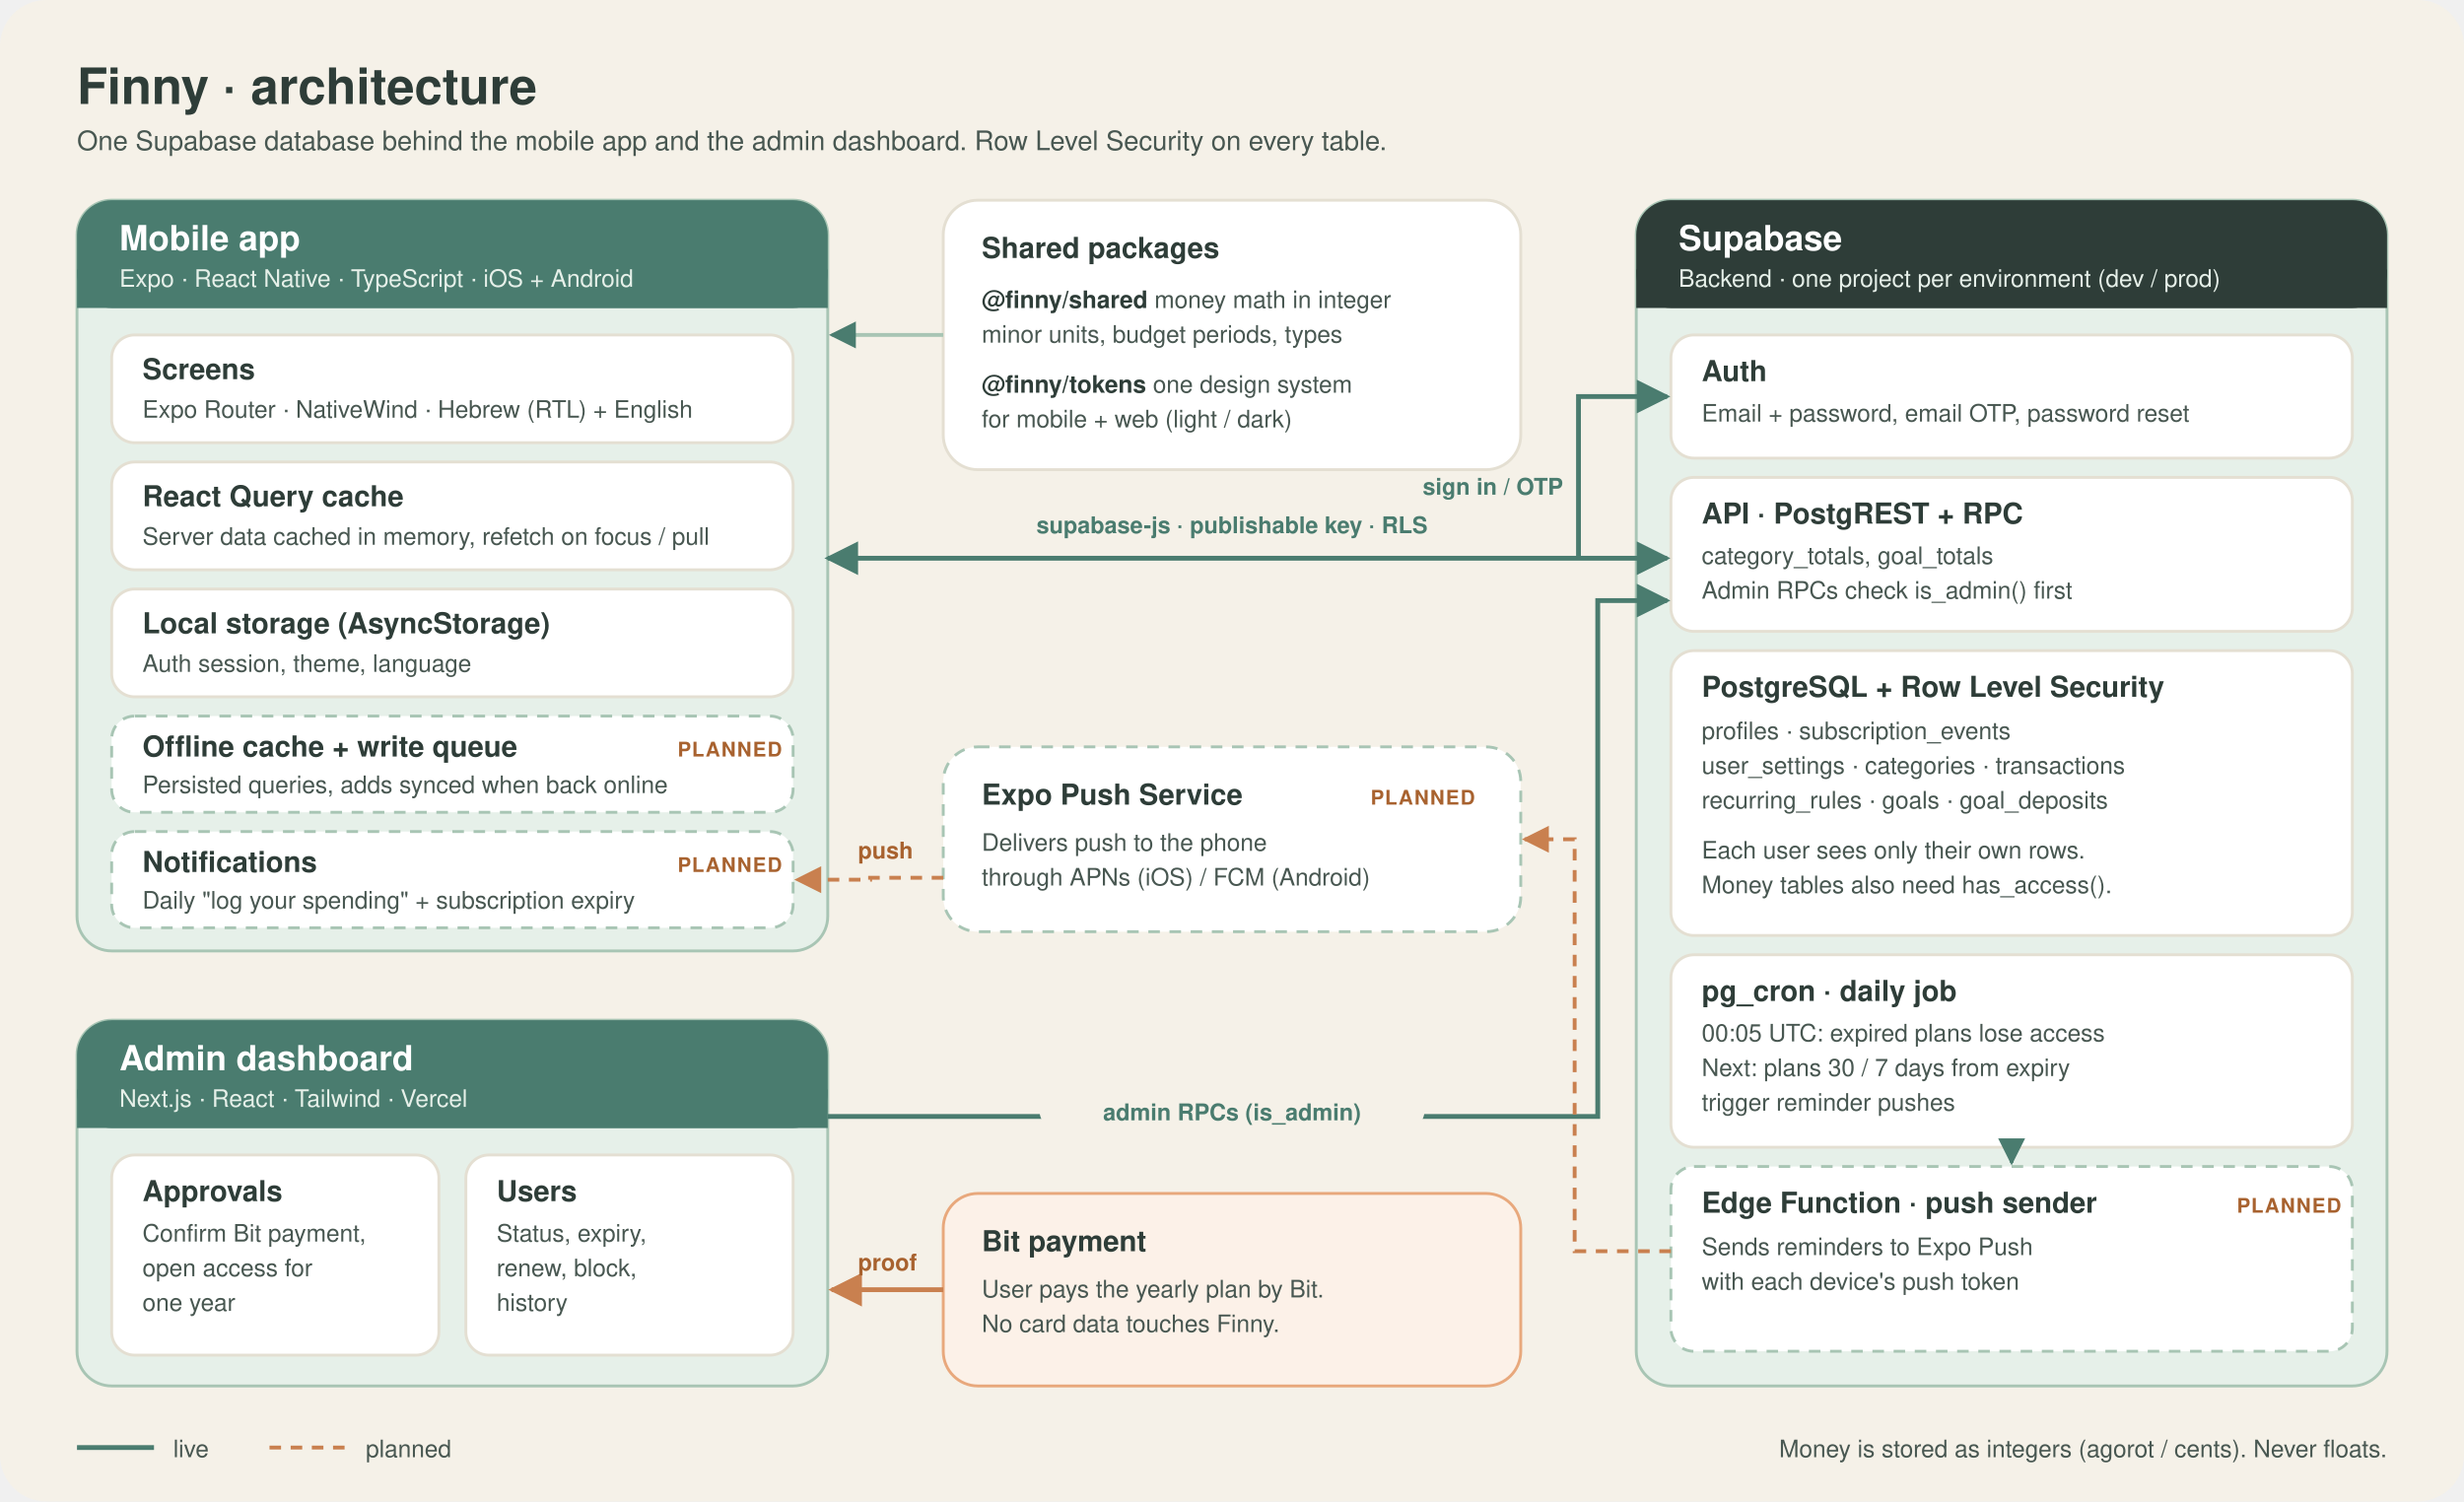
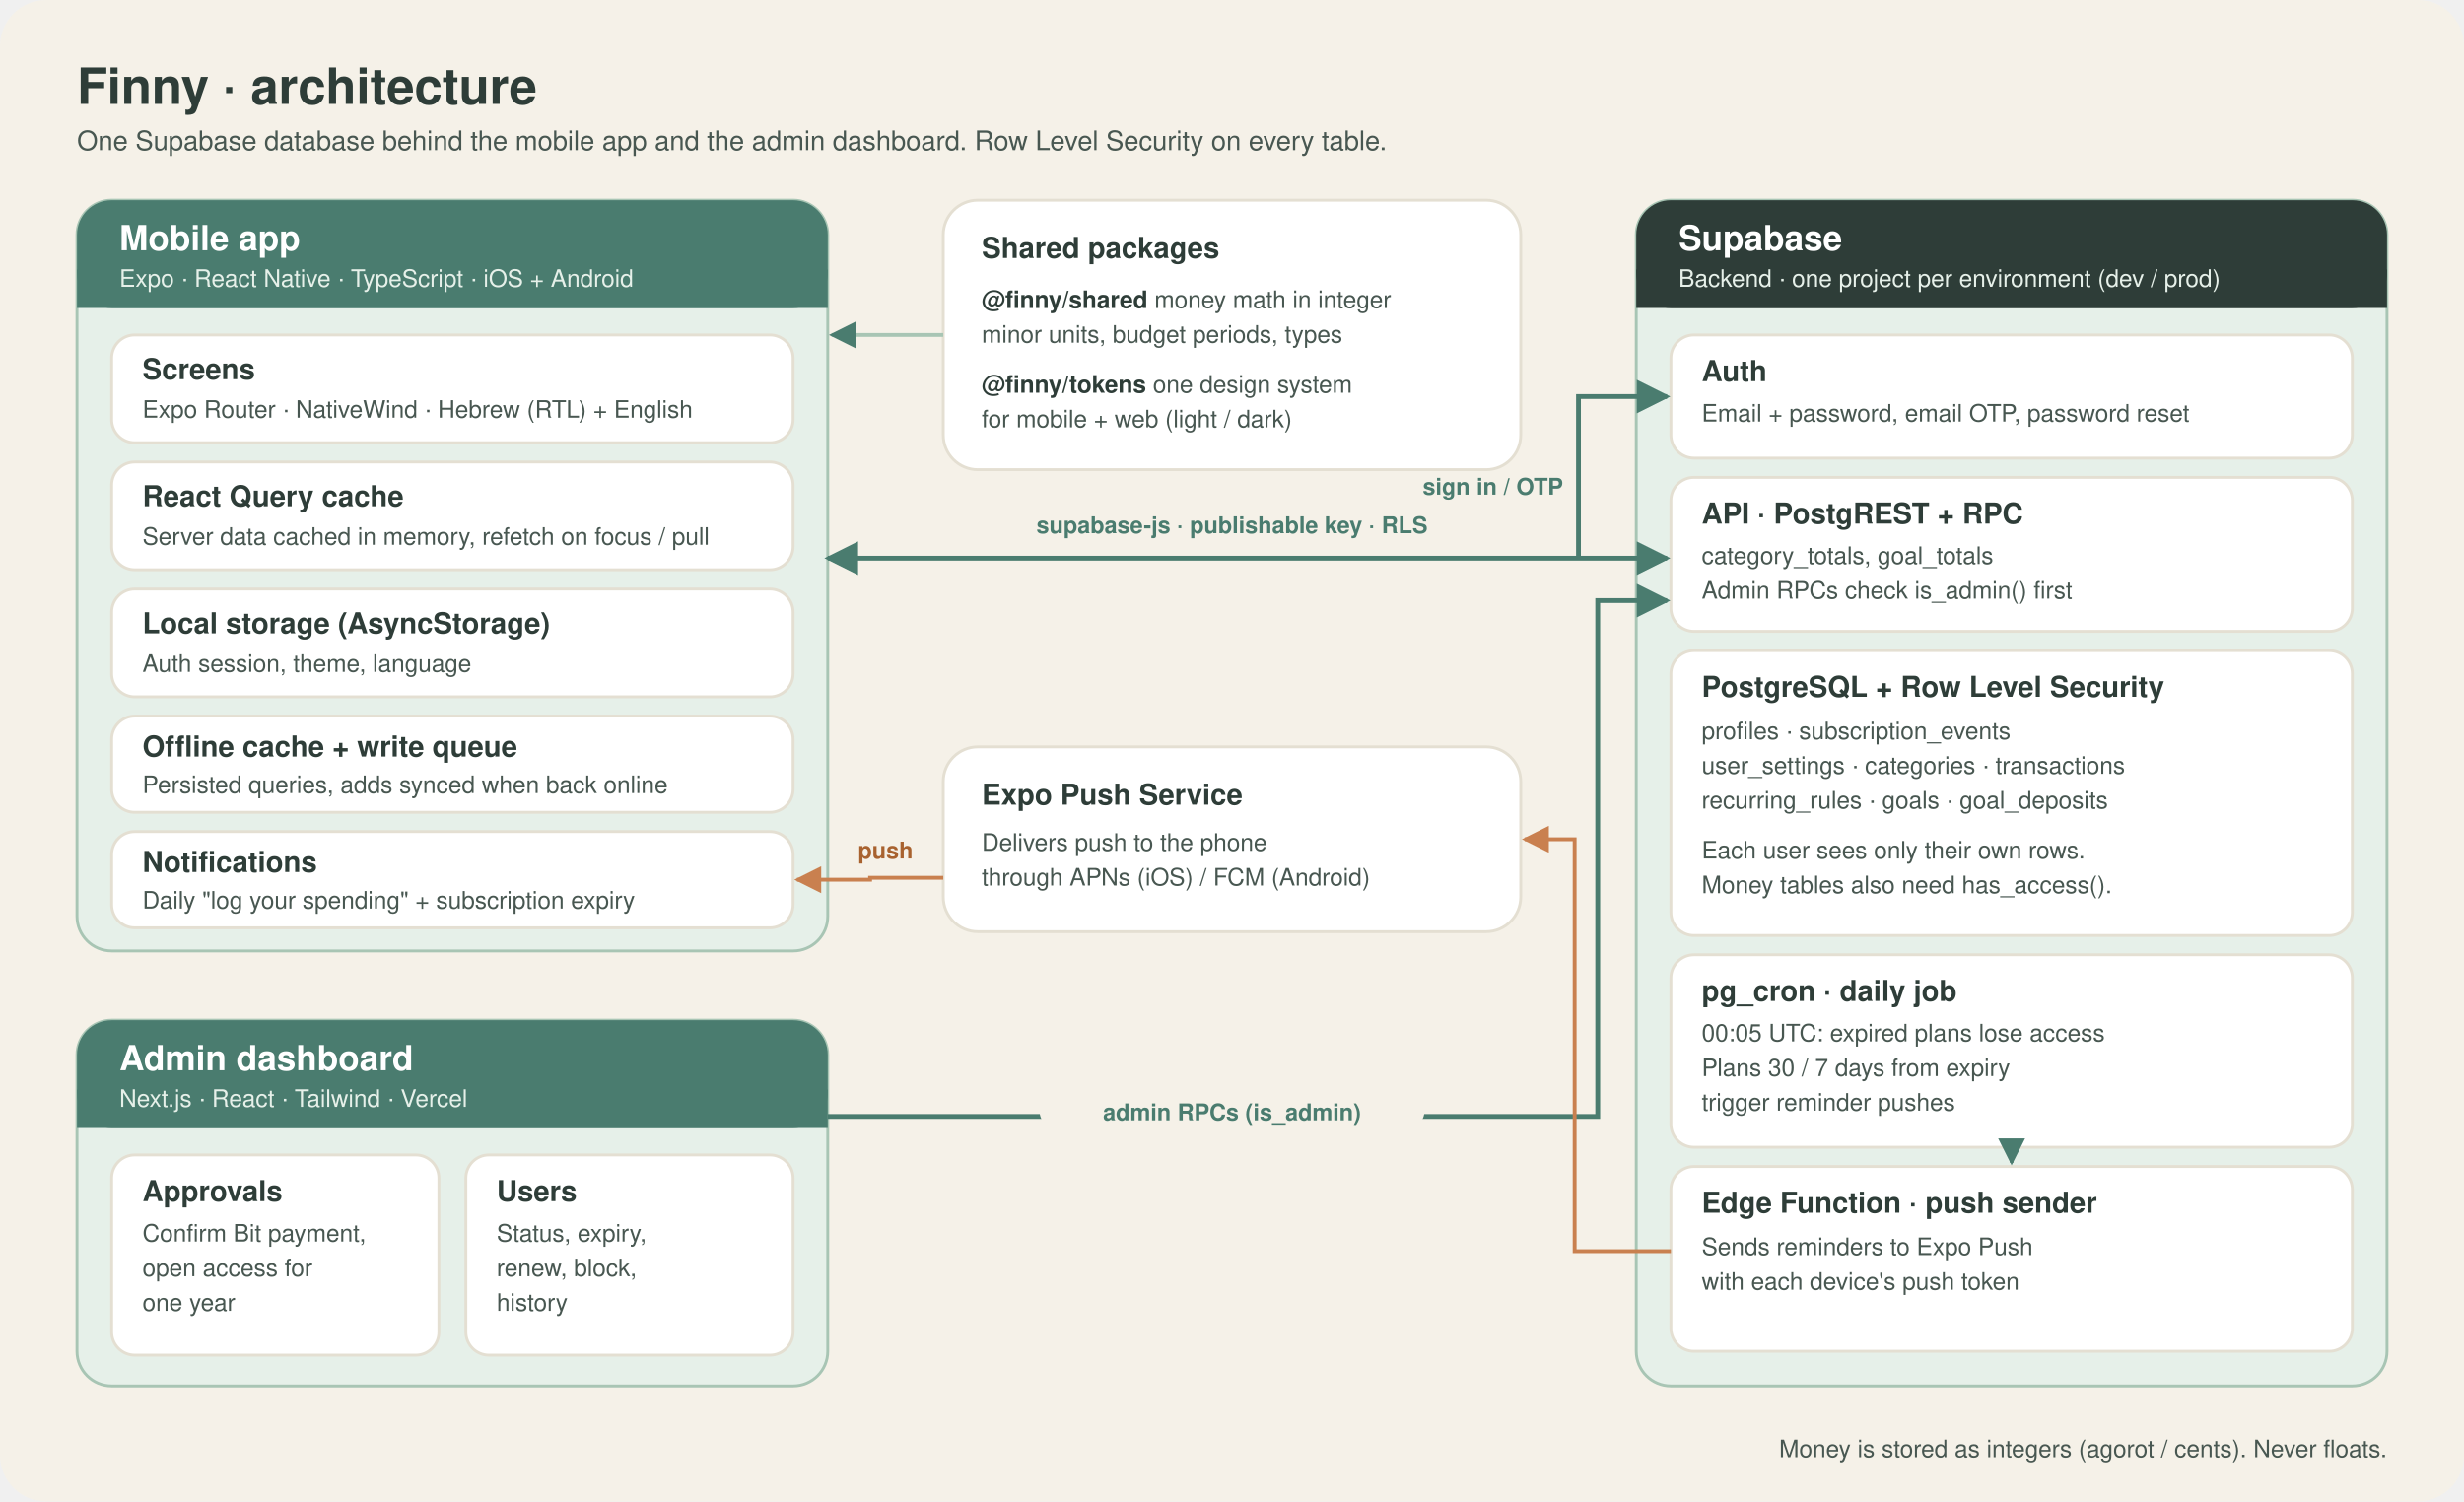
<svg xmlns="http://www.w3.org/2000/svg" viewBox="0 0 1280 780" width="1280" height="780" font-family="-apple-system, BlinkMacSystemFont, 'Segoe UI', Helvetica, Arial, sans-serif">
  <defs>
    <marker id="arrow" viewBox="0 0 10 10" refX="9" refY="5" markerWidth="7" markerHeight="7" orient="auto-start-reverse">
      <path d="M0,0 L10,5 L0,10 z" fill="#4A7C6F" />
    </marker>
    <marker id="arrow-accent" viewBox="0 0 10 10" refX="9" refY="5" markerWidth="7" markerHeight="7" orient="auto-start-reverse">
      <path d="M0,0 L10,5 L0,10 z" fill="#C9804F" />
    </marker>
    <style>
      .h1 { font-size: 26px; font-weight: 700; fill: #2E3D38; }
      .sub { font-size: 14px; fill: #485751; }
      .group { font-size: 18px; font-weight: 700; fill: #FFFFFF; }
      .groupsub { font-size: 12.5px; fill: #E6F0E9; }
      .title { font-size: 15px; font-weight: 600; fill: #2E3D38; }
      .body { font-size: 12.5px; fill: #485751; }
      .edge { font-size: 12px; font-weight: 600; fill: #4A7C6F; }
      .edge-accent { font-size: 12px; font-weight: 600; fill: #A8622F; }
      .card { fill: #FFFFFF; stroke: #E4DFD2; stroke-width: 1.5; }
-       .planned { fill: #FFFFFF; stroke: #A8C5B4; stroke-width: 1.5; stroke-dasharray: 6 5; }
      .tag { font-size: 10.5px; font-weight: 700; fill: #A8622F; letter-spacing: 0.6px; }
    </style>
  </defs>
  <rect width="1280" height="780" rx="24" fill="#F5F1E8" />
  <text x="40" y="54" class="h1">Finny · architecture</text>
  <text x="40" y="78" class="sub">One Supabase database behind the mobile app and the admin dashboard. Row Level Security on every table.</text>
  <rect x="40" y="104" width="390" height="390" rx="18" fill="#E6F0E9" stroke="#A8C5B4" stroke-width="1.5" />
  <rect x="40" y="104" width="390" height="56" rx="18" fill="#4A7C6F" />
  <rect x="40" y="140" width="390" height="20" fill="#4A7C6F" />
  <text x="62" y="130" class="group">Mobile app</text>
  <text x="62" y="149" class="groupsub">Expo · React Native · TypeScript · iOS + Android</text>
  <rect x="58" y="174" width="354" height="56" rx="12" class="card" />
  <text x="74" y="197" class="title">Screens</text>
  <text x="74" y="217" class="body">Expo Router · NativeWind · Hebrew (RTL) + English</text>
  <rect x="58" y="240" width="354" height="56" rx="12" class="card" />
  <text x="74" y="263" class="title">React Query cache</text>
  <text x="74" y="283" class="body">Server data cached in memory, refetch on focus / pull</text>
  <rect x="58" y="306" width="354" height="56" rx="12" class="card" />
  <text x="74" y="329" class="title">Local storage (AsyncStorage)</text>
  <text x="74" y="349" class="body">Auth session, theme, language</text>
-   <rect x="58" y="372" width="354" height="50" rx="12" class="planned" />
+   <rect x="58" y="372" width="354" height="50" rx="12" class="card" />
  <text x="74" y="393" class="title">Offline cache + write queue</text>
-   <text x="352" y="393" class="tag">PLANNED</text>
  <text x="74" y="412" class="body">Persisted queries, adds synced when back online</text>
-   <rect x="58" y="432" width="354" height="50" rx="12" class="planned" />
+   <rect x="58" y="432" width="354" height="50" rx="12" class="card" />
  <text x="74" y="453" class="title">Notifications</text>
-   <text x="352" y="453" class="tag">PLANNED</text>
  <text x="74" y="472" class="body">Daily "log your spending" + subscription expiry</text>
  <rect x="40" y="530" width="390" height="190" rx="18" fill="#E6F0E9" stroke="#A8C5B4" stroke-width="1.5" />
  <rect x="40" y="530" width="390" height="56" rx="18" fill="#4A7C6F" />
  <rect x="40" y="566" width="390" height="20" fill="#4A7C6F" />
  <text x="62" y="556" class="group">Admin dashboard</text>
  <text x="62" y="575" class="groupsub">Next.js · React · Tailwind · Vercel</text>
  <rect x="58" y="600" width="170" height="104" rx="12" class="card" />
  <text x="74" y="624" class="title">Approvals</text>
  <text x="74" y="645" class="body">Confirm Bit payment,</text>
  <text x="74" y="663" class="body">open access for</text>
  <text x="74" y="681" class="body">one year</text>
  <rect x="242" y="600" width="170" height="104" rx="12" class="card" />
  <text x="258" y="624" class="title">Users</text>
  <text x="258" y="645" class="body">Status, expiry,</text>
  <text x="258" y="663" class="body">renew, block,</text>
  <text x="258" y="681" class="body">history</text>
  <rect x="490" y="104" width="300" height="140" rx="18" class="card" />
  <text x="510" y="134" class="title">Shared packages</text>
  <text x="510" y="160" class="body">
    <tspan font-weight="700" fill="#2E3D38">@finny/shared</tspan> money math in integer</text>
  <text x="510" y="178" class="body">minor units, budget periods, types</text>
  <text x="510" y="204" class="body">
    <tspan font-weight="700" fill="#2E3D38">@finny/tokens</tspan> one design system</text>
  <text x="510" y="222" class="body">for mobile + web (light / dark)</text>
-   <rect x="490" y="388" width="300" height="96" rx="18" class="planned" />
+   <rect x="490" y="388" width="300" height="96" rx="18" class="card" />
  <text x="510" y="418" class="title">Expo Push Service</text>
-   <text x="712" y="418" class="tag">PLANNED</text>
  <text x="510" y="442" class="body">Delivers push to the phone</text>
  <text x="510" y="460" class="body">through APNs (iOS) / FCM (Android)</text>
-   <rect x="490" y="620" width="300" height="100" rx="18" fill="#FCF1E8" stroke="#E8A87C" stroke-width="1.5" />
-   <text x="510" y="650" class="title">Bit payment</text>
-   <text x="510" y="674" class="body">User pays the yearly plan by Bit.</text>
-   <text x="510" y="692" class="body">No card data touches Finny.</text>
  <rect x="850" y="104" width="390" height="616" rx="18" fill="#E6F0E9" stroke="#A8C5B4" stroke-width="1.5" />
  <rect x="850" y="104" width="390" height="56" rx="18" fill="#2E3D38" />
  <rect x="850" y="140" width="390" height="20" fill="#2E3D38" />
  <text x="872" y="130" class="group">Supabase</text>
  <text x="872" y="149" class="groupsub">Backend · one project per environment (dev / prod)</text>
  <rect x="868" y="174" width="354" height="64" rx="12" class="card" />
  <text x="884" y="198" class="title">Auth</text>
  <text x="884" y="219" class="body">Email + password, email OTP, password reset</text>
  <rect x="868" y="248" width="354" height="80" rx="12" class="card" />
  <text x="884" y="272" class="title">API · PostgREST + RPC</text>
  <text x="884" y="293" class="body">category_totals, goal_totals</text>
  <text x="884" y="311" class="body">Admin RPCs check is_admin() first</text>
  <rect x="868" y="338" width="354" height="148" rx="12" class="card" />
  <text x="884" y="362" class="title">PostgreSQL + Row Level Security</text>
  <text x="884" y="384" class="body">profiles · subscription_events</text>
  <text x="884" y="402" class="body">user_settings · categories · transactions</text>
  <text x="884" y="420" class="body">recurring_rules · goals · goal_deposits</text>
  <text x="884" y="446" class="body">Each user sees only their own rows.</text>
  <text x="884" y="464" class="body">Money tables also need has_access().</text>
  <rect x="868" y="496" width="354" height="100" rx="12" class="card" />
  <text x="884" y="520" class="title">pg_cron · daily job</text>
  <text x="884" y="541" class="body">00:05 UTC: expired plans lose access</text>
-   <text x="884" y="559" class="body">Next: plans 30 / 7 days from expiry</text>
+   <text x="884" y="559" class="body">Plans 30 / 7 days from expiry</text>
  <text x="884" y="577" class="body">trigger reminder pushes</text>
-   <rect x="868" y="606" width="354" height="96" rx="12" class="planned" />
+   <rect x="868" y="606" width="354" height="96" rx="12" class="card" />
  <text x="884" y="630" class="title">Edge Function · push sender</text>
-   <text x="1162" y="630" class="tag">PLANNED</text>
  <text x="884" y="652" class="body">Sends reminders to Expo Push</text>
  <text x="884" y="670" class="body">with each device's push token</text>
  <line x1="430" y1="290" x2="866" y2="290" stroke="#4A7C6F" stroke-width="2.5" marker-start="url(#arrow)" marker-end="url(#arrow)" />
  <rect x="512" y="262" width="256" height="20" rx="10" fill="#F5F1E8" />
  <text x="640" y="277" text-anchor="middle" class="edge">supabase-js · publishable key · RLS</text>
  <path d="M820,290 V206 H866" fill="none" stroke="#4A7C6F" stroke-width="2.5" marker-end="url(#arrow)" />
  <text x="812" y="257" text-anchor="end" class="edge">sign in / OTP</text>
  <line x1="490" y1="174" x2="432" y2="174" stroke="#A8C5B4" stroke-width="2" marker-end="url(#arrow)" />
  <path d="M430,580 H830 V312 H866" fill="none" stroke="#4A7C6F" stroke-width="2.5" marker-end="url(#arrow)" />
  <rect x="540" y="567" width="200" height="20" rx="10" fill="#F5F1E8" />
  <text x="640" y="582" text-anchor="middle" class="edge">admin RPCs (is_admin)</text>
-   <line x1="490" y1="670" x2="432" y2="670" stroke="#C9804F" stroke-width="2.5" marker-end="url(#arrow-accent)" />
-   <text x="461" y="660" text-anchor="middle" class="edge-accent">proof</text>
  <line x1="1045" y1="596" x2="1045" y2="604" stroke="#4A7C6F" stroke-width="2" marker-end="url(#arrow)" />
-   <path d="M868,650 H818 V436 H792" fill="none" stroke="#C9804F" stroke-width="2" stroke-dasharray="6 5" marker-end="url(#arrow-accent)" />
-   <path d="M490,456 H452 V457 H414" fill="none" stroke="#C9804F" stroke-width="2" stroke-dasharray="6 5" marker-end="url(#arrow-accent)" />
+   <path d="M868,650 H818 V436 H792" fill="none" stroke="#C9804F" stroke-width="2" marker-end="url(#arrow-accent)" />
+   <path d="M490,456 H452 V457 H414" fill="none" stroke="#C9804F" stroke-width="2" marker-end="url(#arrow-accent)" />
  <text x="460" y="446" text-anchor="middle" class="edge-accent">push</text>
-   <line x1="40" y1="752" x2="80" y2="752" stroke="#4A7C6F" stroke-width="2.5" />
-   <text x="90" y="757" class="body">live</text>
-   <line x1="140" y1="752" x2="180" y2="752" stroke="#C9804F" stroke-width="2" stroke-dasharray="6 5" />
-   <text x="190" y="757" class="body">planned</text>
  <text x="1240" y="757" text-anchor="end" class="body">Money is stored as integers (agorot / cents). Never floats.</text>
</svg>
